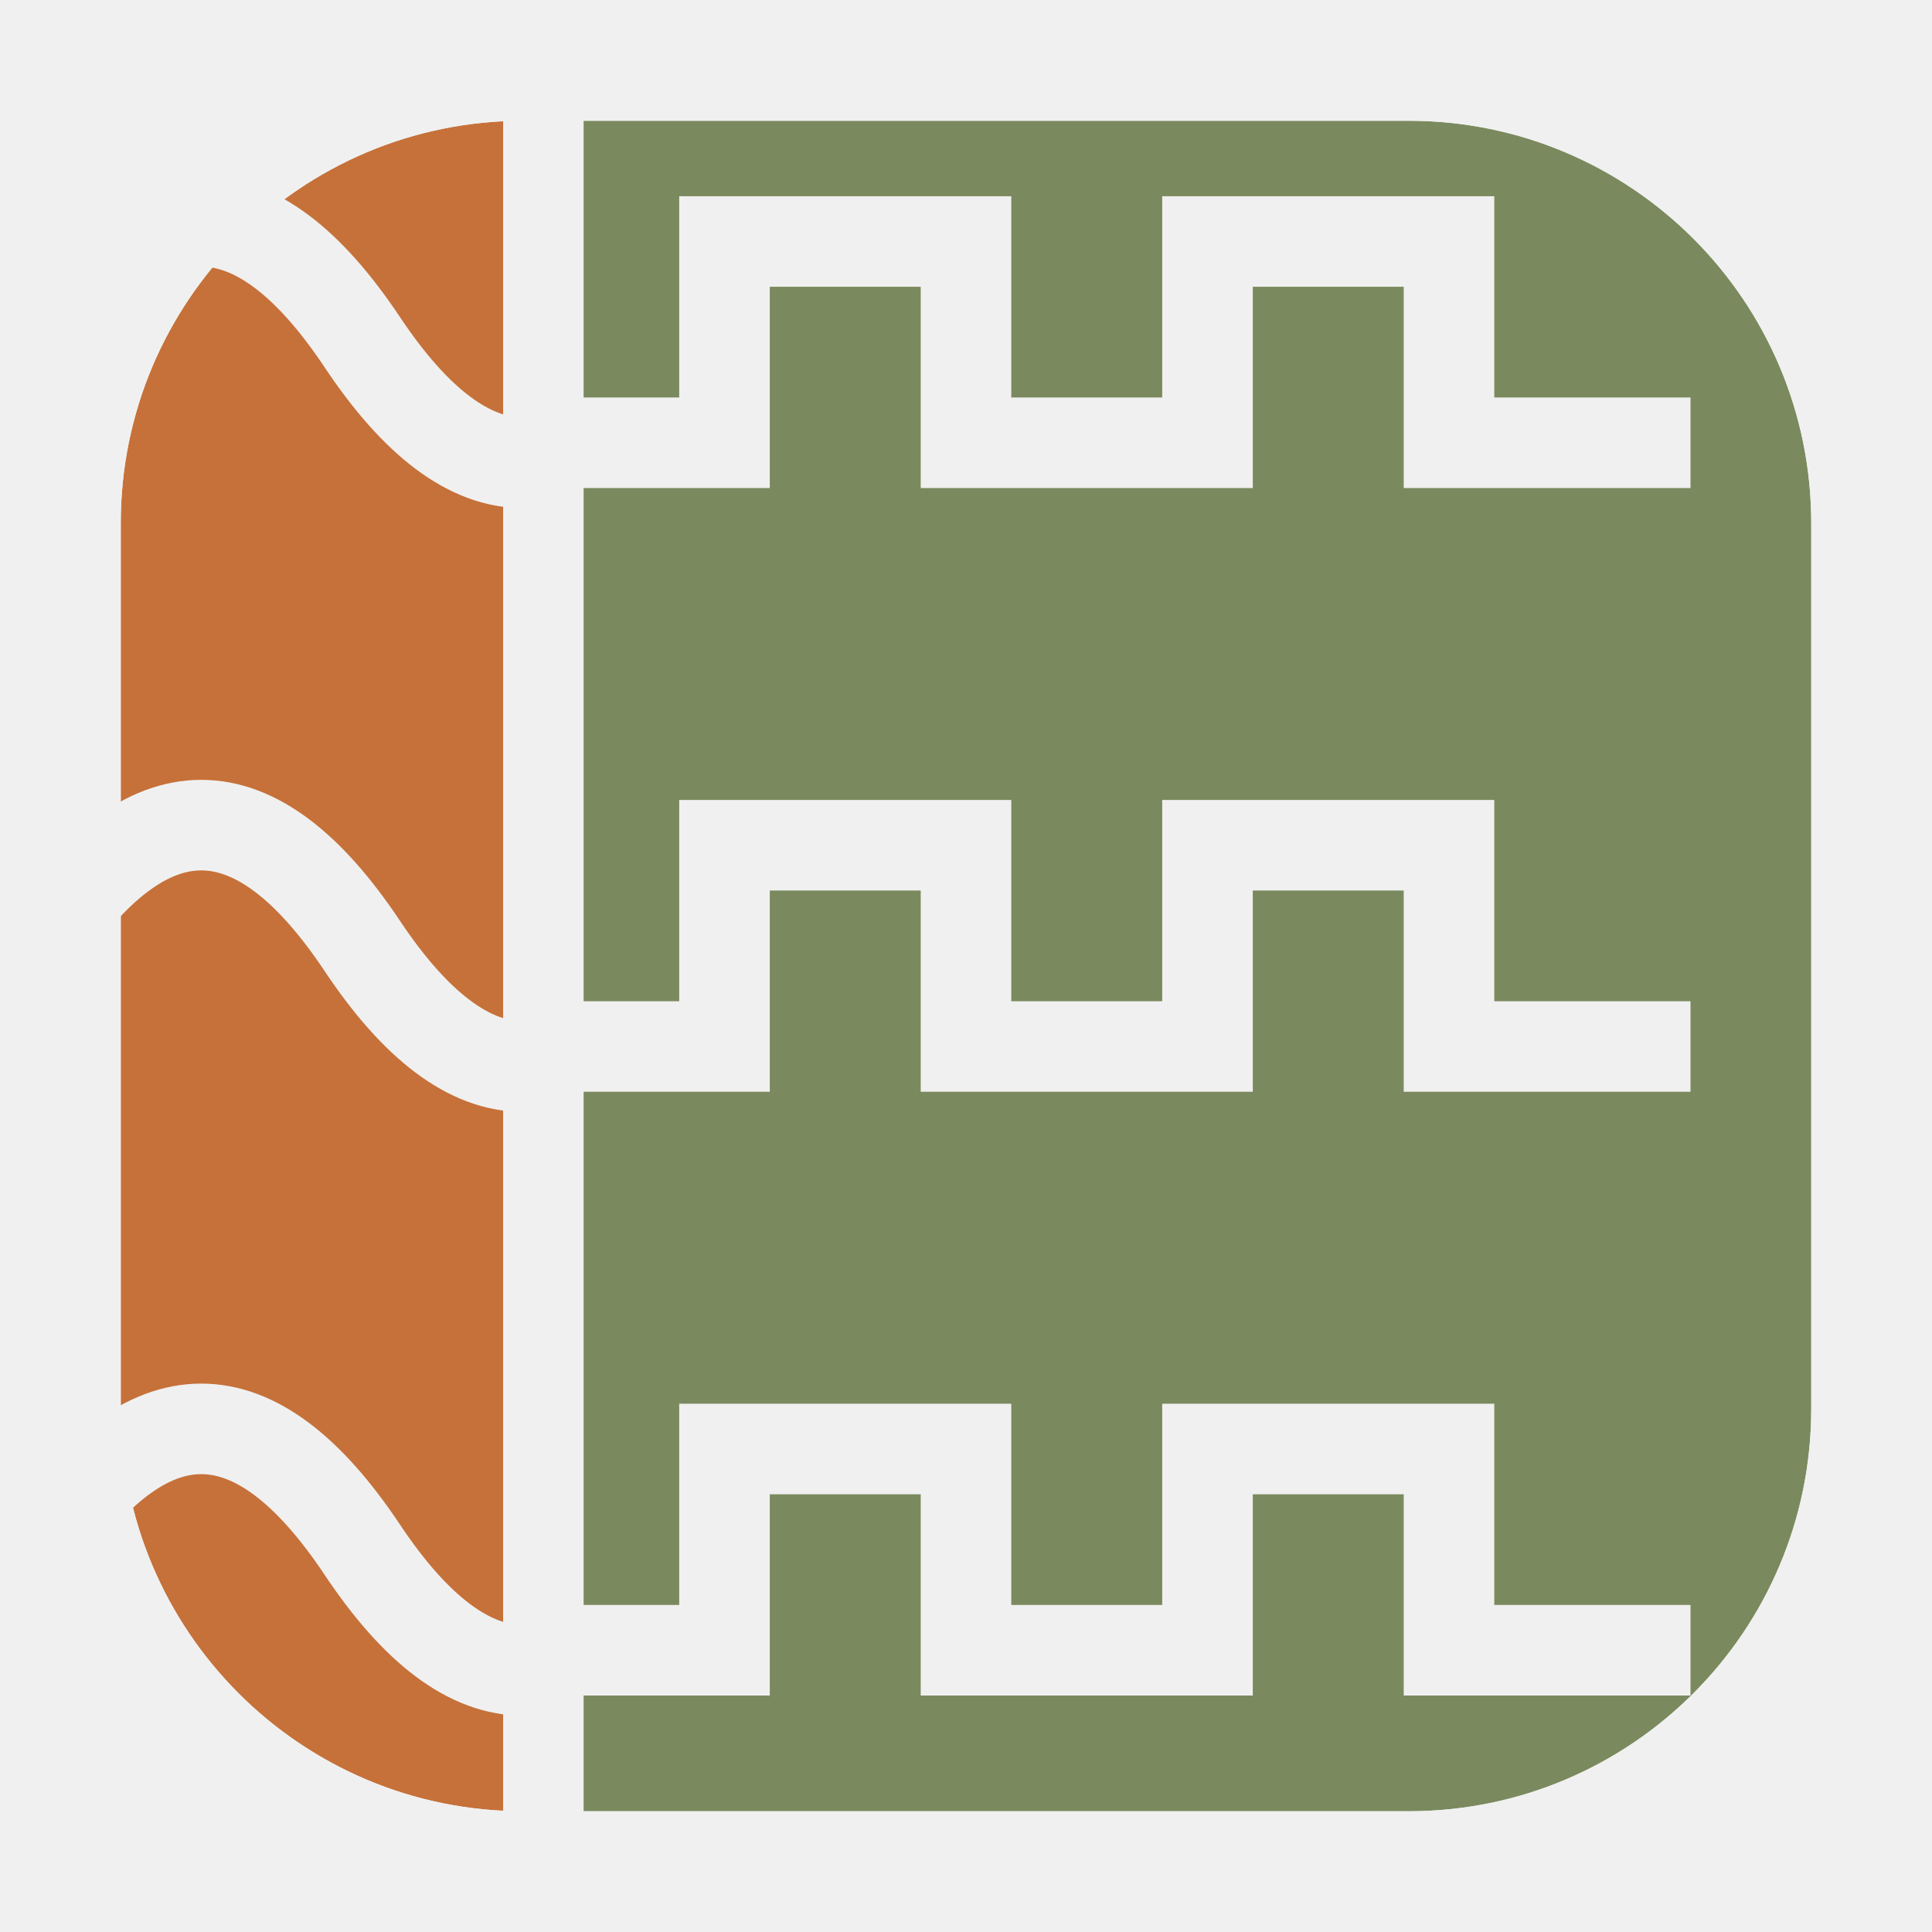
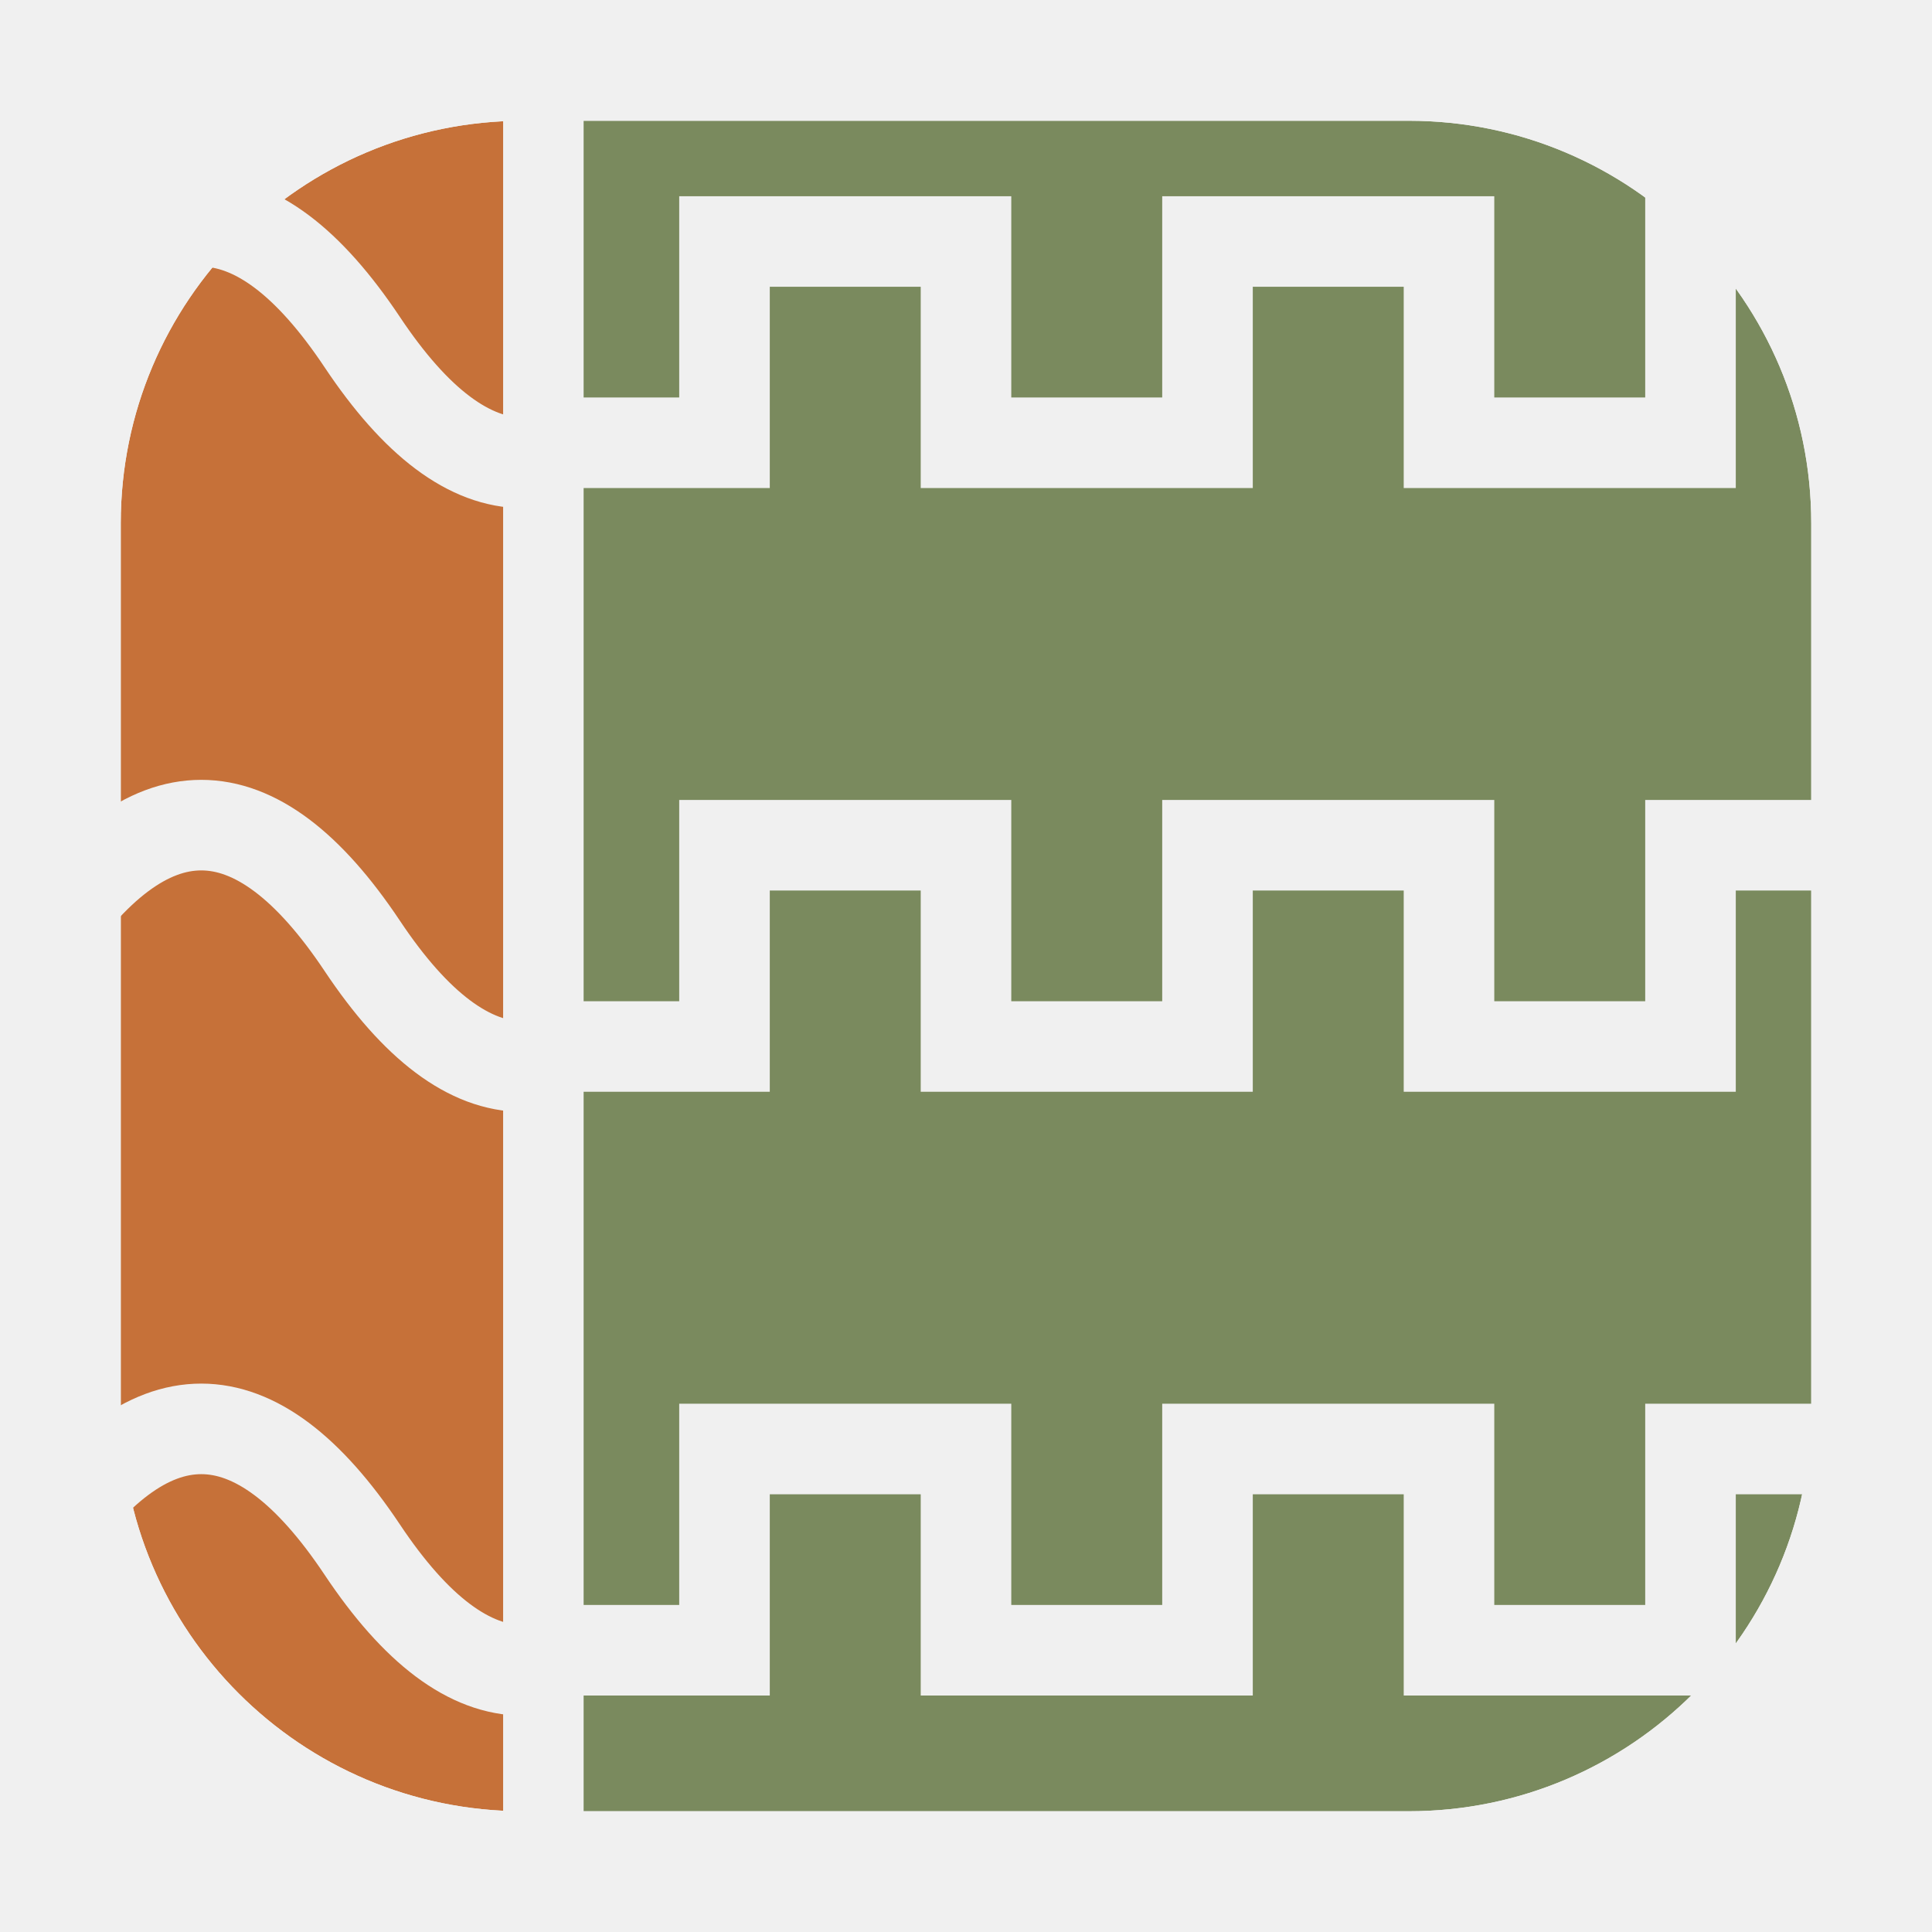
<svg xmlns="http://www.w3.org/2000/svg" viewBox="0 0 96 96">
  <defs>
    <clipPath id="cq">
      <rect x="6" y="6" width="84" height="84" rx="20" />
    </clipPath>
    <mask id="mh">
      <rect width="96" height="96" fill="#fff" />
      <path d="M2 17 q8 -12 16 0 t16 0 t16 0 t16 0 t16 0 t16 0 M2 47 q8 -12 16 0 t16 0 t16 0 t16 0 t16 0 t16 0 M2 77 q8 -12 16 0 t16 0 t16 0 t16 0 t16 0 t16 0" fill="none" stroke="#000" stroke-width="4.5" stroke-linecap="round" />
    </mask>
    <mask id="mm">
      <rect width="96" height="96" fill="#fff" />
-       <path d="M2 22 h10 v-10 h12 v10 h12 v-10 h12 v10 h12 v-10 h12 v10 h12 M2 52 h10 v-10 h12 v10 h12 v-10 h12 v10 h12 v-10 h12 v10 h12 M2 82 h10 v-10 h12 v10 h12 v-10 h12 v10 h12 v-10 h12 v10 h12" fill="none" stroke="#000" stroke-width="4.5" />
+       <path d="M0 22 h12 v-10 h12 v10 h12 v-10 h12 v10 h12 v-10 h12 v10 h12 v-10 h12 M0 52 h12 v-10 h12 v10 h12 v-10 h12 v10 h12 v-10 h12 v10 h12 v-10 h12 M0 82 h12 v-10 h12 v10 h12 v-10 h12 v10 h12 v-10 h12 v10 h12 v-10 h12" fill="none" stroke="#000" stroke-width="4.5" />
    </mask>
  </defs>
  <g clip-path="url(#cq)">
    <rect x="0" y="0" width="25" height="96" fill="#c67139" mask="url(#mh)" />
    <rect x="29" y="0" width="67" height="96" fill="#7a8a5e" mask="url(#mm)" />
  </g>
</svg>
